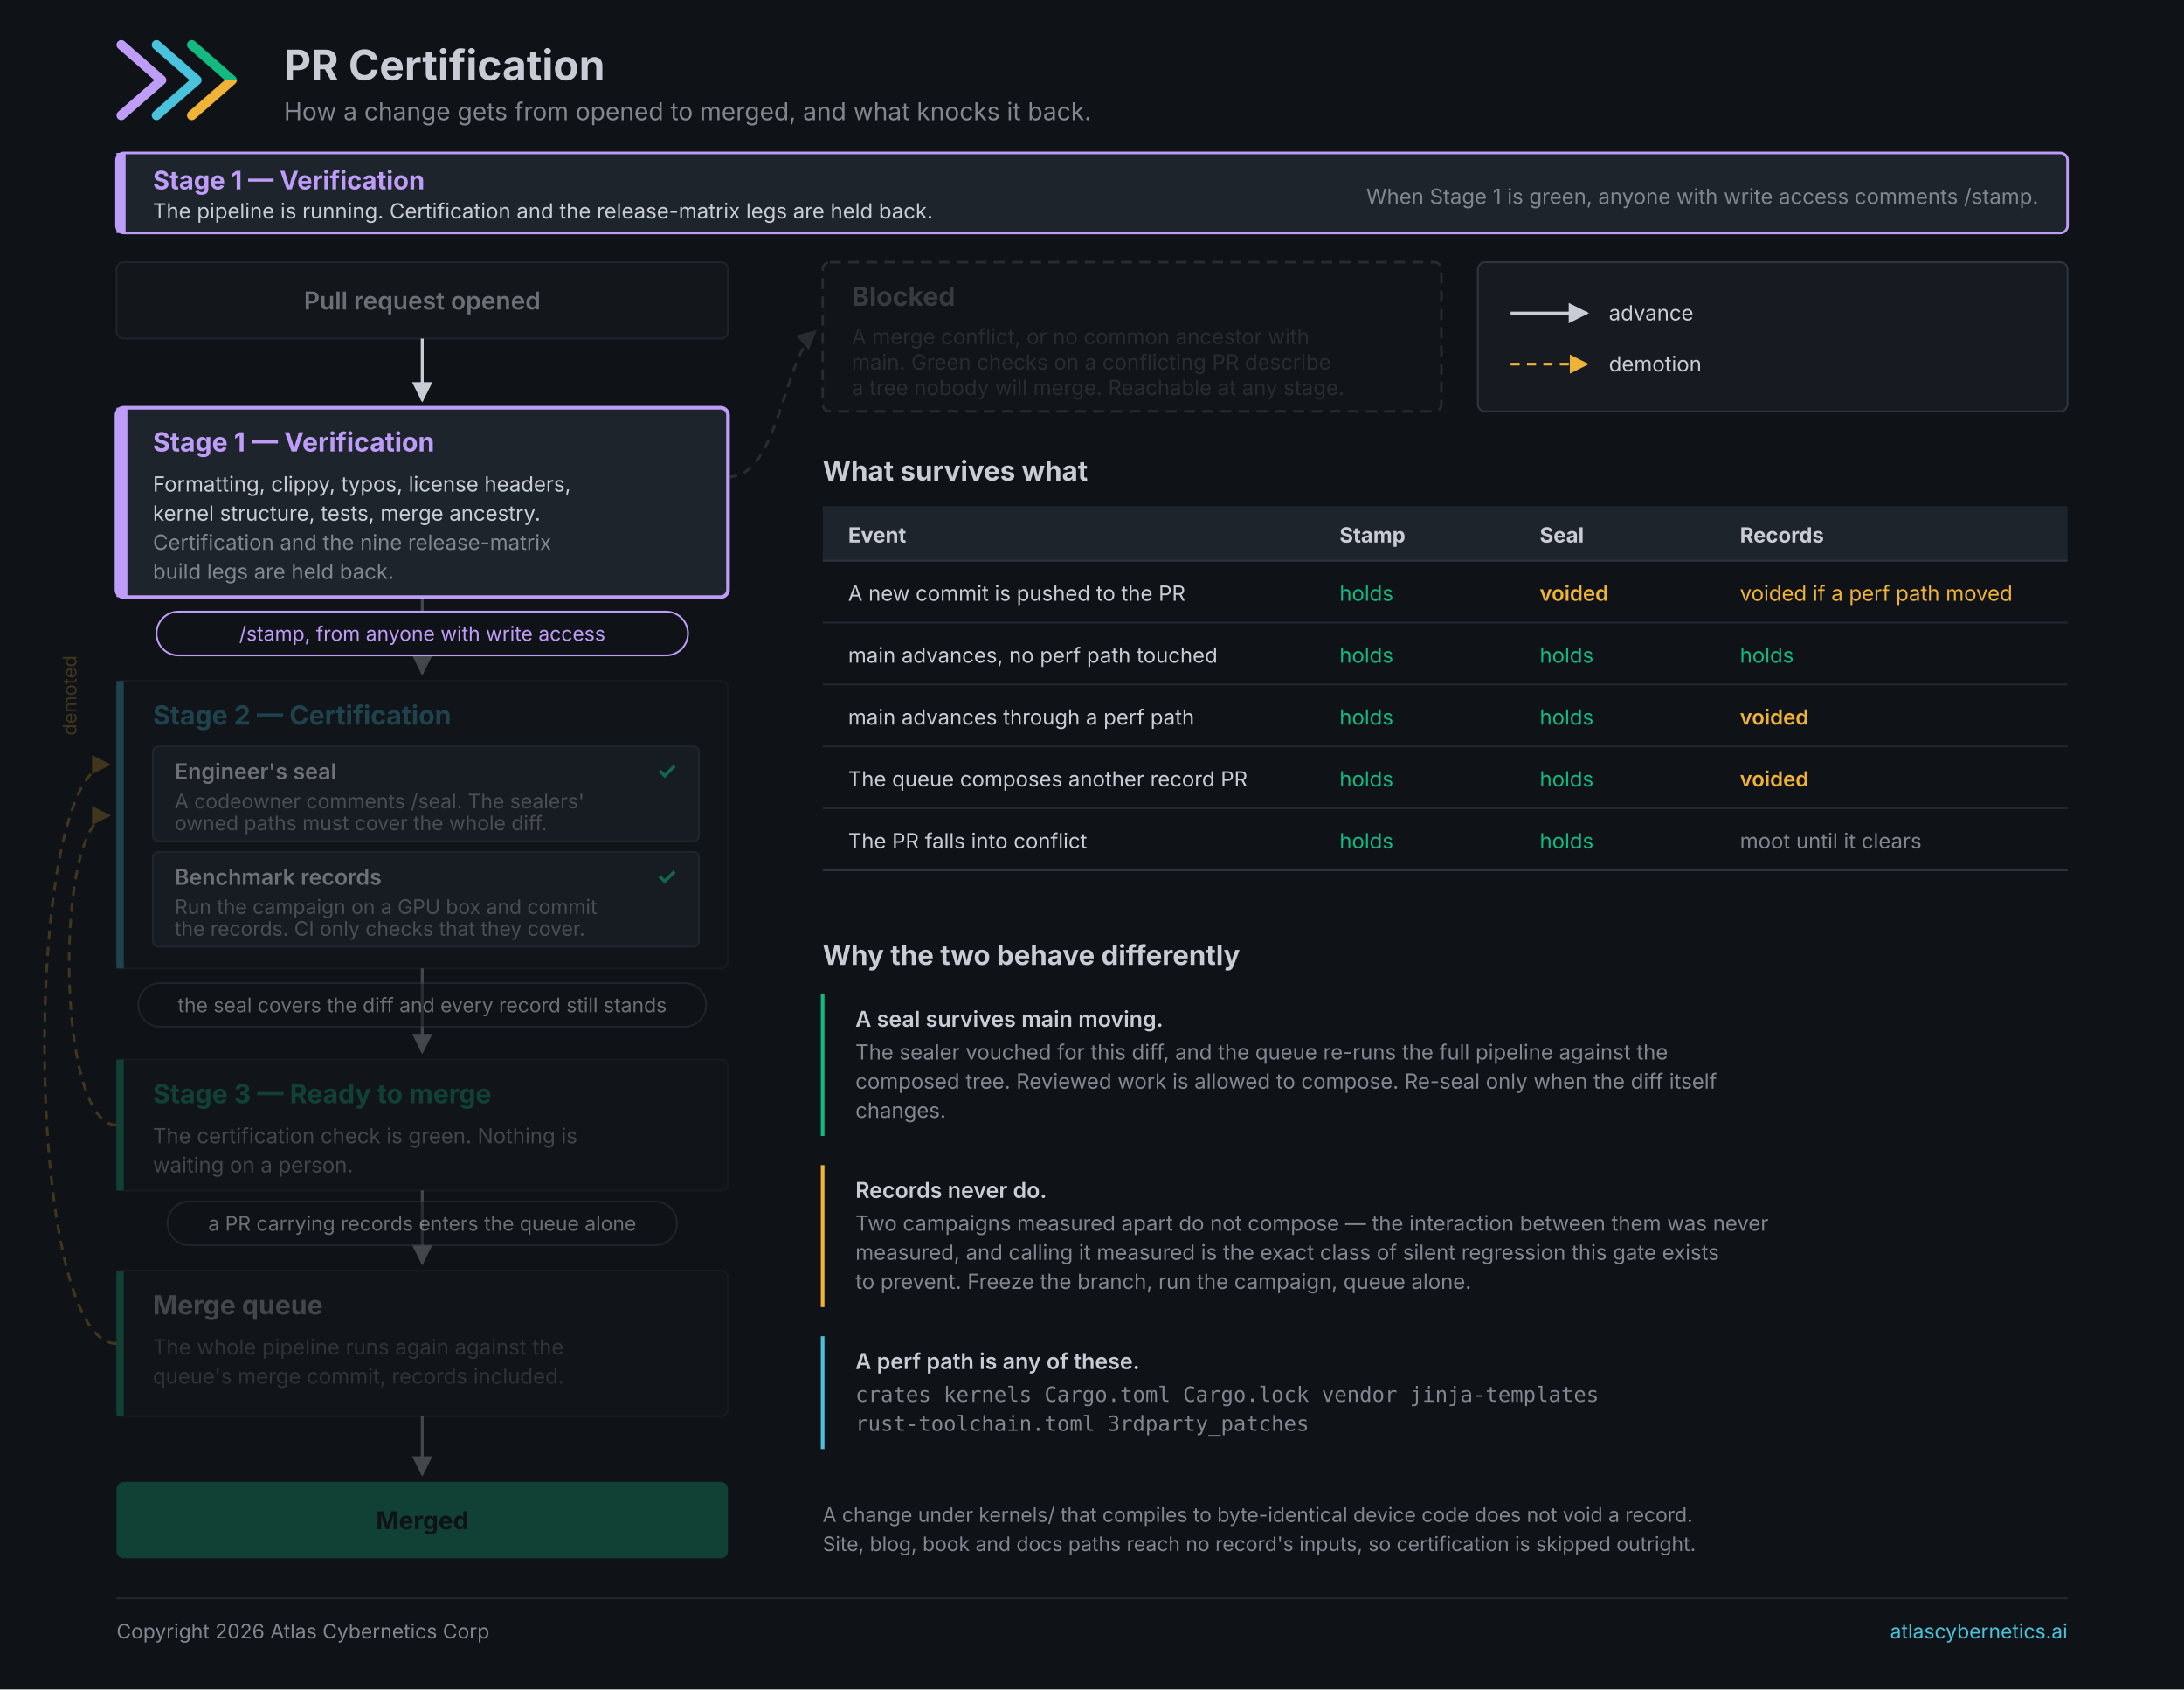
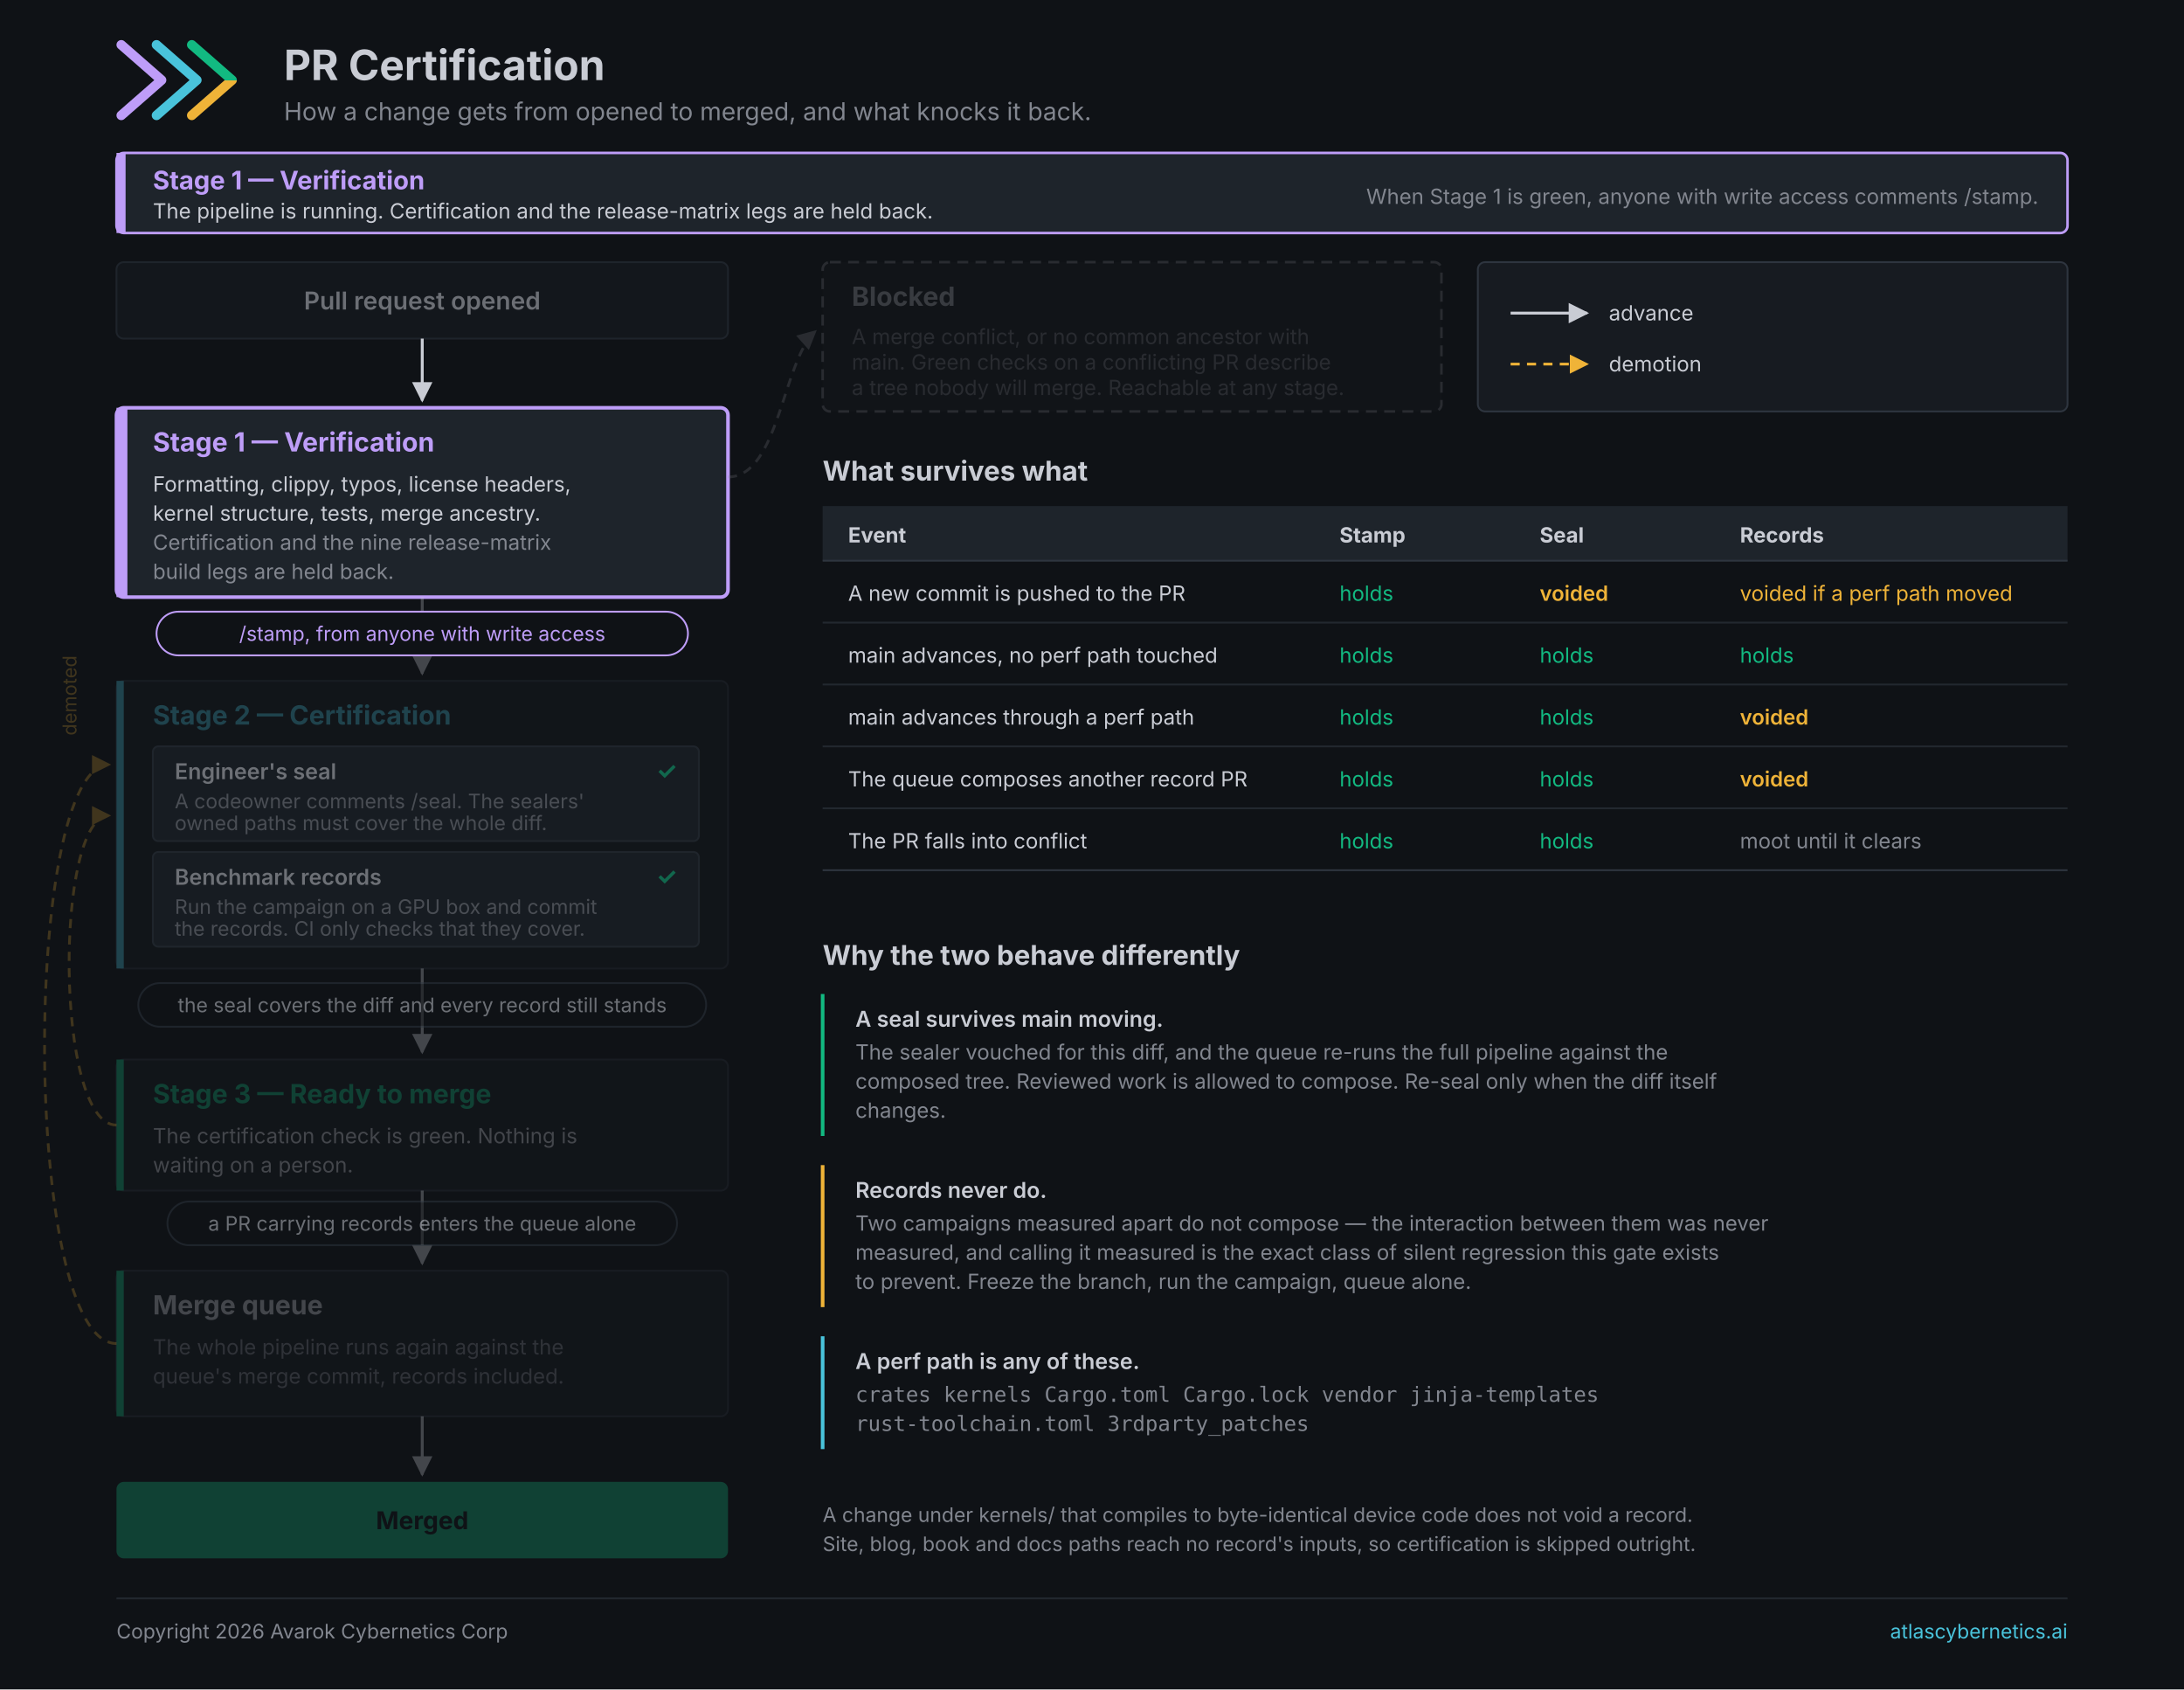
- <svg xmlns="http://www.w3.org/2000/svg" xmlns:xlink="http://www.w3.org/1999/xlink" viewBox="0 0 1200 928" width="1200" height="928" font-family="Inter, ui-sans-serif, system-ui, Segoe UI, Helvetica, Arial, sans-serif" role="img" aria-label="Atlas PR Certification — Stage 1 — Verification">
+ <svg xmlns="http://www.w3.org/2000/svg" xmlns:xlink="http://www.w3.org/1999/xlink" viewBox="0 0 1200 928" width="1200" height="928" font-family="Inter, ui-sans-serif, system-ui, Segoe UI, Helvetica, Arial, sans-serif" role="img" aria-label="Avarok PR Certification — Stage 1 — Verification">
  <defs>
-     <linearGradient id="atlasGoldCut" x1="0" y1="0" x2="0" y2="1">
+     <linearGradient id="avarokGoldCut" x1="0" y1="0" x2="0" y2="1">
      <stop offset="0.5" stop-color="#12B981" />
      <stop offset="0.5" stop-color="#EFB338" />
    </linearGradient>
    <marker id="tipInk" viewBox="0 0 10 10" refX="9" refY="5" markerWidth="7" markerHeight="7" orient="auto-start-reverse">
      <path d="M 0 0 L 10 5 L 0 10 z" fill="#C9CCD4" />
    </marker>
    <marker id="tipGold" viewBox="0 0 10 10" refX="9" refY="5" markerWidth="7" markerHeight="7" orient="auto-start-reverse">
      <path d="M 0 0 L 10 5 L 0 10 z" fill="#EFB338" />
    </marker>
    <marker id="tipMuted" viewBox="0 0 10 10" refX="9" refY="5" markerWidth="7" markerHeight="7" orient="auto-start-reverse">
      <path d="M 0 0 L 10 5 L 0 10 z" fill="#82868F" />
    </marker>
    <marker id="tipAccent" viewBox="0 0 10 10" refX="9" refY="5" markerWidth="7" markerHeight="7" orient="auto-start-reverse">
      <path d="M 0 0 L 10 5 L 0 10 z" fill="#BE9DF8" />
    </marker>
  </defs>
  <rect width="1200" height="928" fill="#0F1216" />
  <g transform="translate(64 22) scale(0.06918)">
    <g fill="none" stroke-width="76" stroke-linecap="round" stroke-linejoin="round">
      <path d="M38 38L358 318L38 598" stroke="#BE9DF8" />
      <path d="M318 38L638 318L318 598" stroke="#49C3DB" />
-       <path d="M598 38L918 318L598 598" stroke="url(#atlasGoldCut)" />
+       <path d="M598 38L918 318L598 598" stroke="url(#avarokGoldCut)" />
    </g>
  </g>
  <text x="156" y="44" font-size="23" fill="#C9CCD4" font-weight="650">PR Certification</text>
  <text x="156" y="66" font-size="13.5" fill="#82868F">How a change gets from opened to merged, and what knocks it back.</text>
  <rect x="64" y="84" width="1072" height="44" rx="4" fill="#1E242B" stroke="#BE9DF8" stroke-width="1.4" />
  <rect x="64" y="84" width="5" height="44" fill="#BE9DF8" />
  <text x="84" y="104" font-size="14" fill="#BE9DF8" font-weight="650">Stage 1 — Verification</text>
  <text x="84" y="120" font-size="11.5" fill="#C9CCD4">The pipeline is running. Certification and the release-matrix legs are held back.</text>
  <text x="1120" y="112" font-size="11.5" fill="#82868F" text-anchor="end">When Stage 1 is green, anyone with write access comments /stamp.</text>
  <g opacity="0.5">
    <rect x="64" y="144" width="336" height="42" rx="4" fill="#171B21" stroke="#2E353F" stroke-width="1" />
    <text x="232" y="170" font-size="13.5" fill="#C9CCD4" font-weight="600" text-anchor="middle">Pull request opened</text>
  </g>
  <path d="M 232 186 L 232 220" stroke="#C9CCD4" stroke-width="1.6" fill="none" marker-end="url(#tipInk)" opacity="1" />
  <g opacity="1">
    <rect x="64" y="224" width="336" height="104" rx="4" fill="#1E242B" stroke="#BE9DF8" stroke-width="2.0" />
    <rect x="64" y="224" width="6" height="104" fill="#BE9DF8" />
    <text x="84" y="248" font-size="14.5" fill="#BE9DF8" font-weight="650">Stage 1 — Verification</text>
    <text x="84" y="270" font-size="11.5" fill="#C9CCD4">Formatting, clippy, typos, license headers,</text>
    <text x="84" y="286" font-size="11.5" fill="#C9CCD4">kernel structure, tests, merge ancestry.</text>
    <text x="84" y="302" font-size="11.5" fill="#82868F">Certification and the nine release-matrix</text>
    <text x="84" y="318" font-size="11.5" fill="#82868F">build legs are held back.</text>
  </g>
  <path d="M 232 328 L 232 370" stroke="#C9CCD4" stroke-width="1.6" fill="none" marker-end="url(#tipInk)" opacity="0.28" />
  <g opacity="1">
    <rect x="86.0" y="336" width="292" height="24" rx="12" fill="#0F1216" stroke="#BE9DF8" stroke-width="1" />
    <text x="232" y="352" font-size="11" fill="#BE9DF8" text-anchor="middle">/stamp, from anyone with write access</text>
  </g>
  <g opacity="0.28">
    <rect x="64" y="374" width="336" height="158" rx="4" fill="#171B21" stroke="#2E353F" stroke-width="1.0" />
    <rect x="64" y="374" width="4" height="158" fill="#49C3DB" />
    <text x="84" y="398" font-size="14.5" fill="#49C3DB" font-weight="650">Stage 2 — Certification</text>
  </g>
  <g opacity="0.5">
    <rect x="84" y="410" width="300" height="52" rx="3" fill="#1E242B" stroke="#2E353F" stroke-width="1" />
    <text x="96" y="428" font-size="12" fill="#C9CCD4" font-weight="600">Engineer's seal</text>
    <text x="96" y="444" font-size="11" fill="#82868F">A codeowner comments /seal. The sealers'</text>
    <text x="96" y="456" font-size="11" fill="#82868F">owned paths must cover the whole diff.</text>
    <text x="372" y="428" font-size="13" fill="#12B981" font-weight="650" text-anchor="end">✓</text>
  </g>
  <g opacity="0.5">
    <rect x="84" y="468" width="300" height="52" rx="3" fill="#1E242B" stroke="#2E353F" stroke-width="1" />
    <text x="96" y="486" font-size="12" fill="#C9CCD4" font-weight="600">Benchmark records</text>
    <text x="96" y="502" font-size="11" fill="#82868F">Run the campaign on a GPU box and commit</text>
    <text x="96" y="514" font-size="11" fill="#82868F">the records. CI only checks that they cover.</text>
    <text x="372" y="486" font-size="13" fill="#12B981" font-weight="650" text-anchor="end">✓</text>
  </g>
  <path d="M 232 532 L 232 578" stroke="#C9CCD4" stroke-width="1.6" fill="none" marker-end="url(#tipInk)" opacity="0.28" />
  <g opacity="0.5">
    <rect x="76.0" y="540" width="312" height="24" rx="12" fill="#0F1216" stroke="#2E353F" stroke-width="1" />
    <text x="232" y="556" font-size="11" fill="#C9CCD4" text-anchor="middle">the seal covers the diff and every record still stands</text>
  </g>
  <g opacity="0.28">
    <rect x="64" y="582" width="336" height="72" rx="4" fill="#171B21" stroke="#2E353F" stroke-width="1.0" />
    <rect x="64" y="582" width="4" height="72" fill="#12B981" />
    <text x="84" y="606" font-size="14.5" fill="#12B981" font-weight="650">Stage 3 — Ready to merge</text>
    <text x="84" y="628" font-size="11.5" fill="#C9CCD4">The certification check is green. Nothing is</text>
    <text x="84" y="644" font-size="11.5" fill="#C9CCD4">waiting on a person.</text>
  </g>
  <path d="M 232 654 L 232 694" stroke="#C9CCD4" stroke-width="1.6" fill="none" marker-end="url(#tipInk)" opacity="0.28" />
  <g opacity="0.5">
    <rect x="92.0" y="660" width="280" height="24" rx="12" fill="#0F1216" stroke="#2E353F" stroke-width="1" />
    <text x="232" y="676" font-size="11" fill="#C9CCD4" text-anchor="middle">a PR carrying records enters the queue alone</text>
  </g>
  <g opacity="0.28">
    <rect x="64" y="698" width="336" height="80" rx="4" fill="#171B21" stroke="#2E353F" stroke-width="1.0" />
    <rect x="64" y="698" width="4" height="80" fill="#12B981" />
    <text x="84" y="722" font-size="14.5" fill="#C9CCD4" font-weight="650">Merge queue</text>
    <text x="84" y="744" font-size="11.5" fill="#82868F">The whole pipeline runs again against the</text>
    <text x="84" y="760" font-size="11.5" fill="#82868F">queue's merge commit, records included.</text>
  </g>
  <path d="M 232 778 L 232 810" stroke="#C9CCD4" stroke-width="1.6" fill="none" marker-end="url(#tipInk)" opacity="0.28" />
  <g opacity="0.28">
    <rect x="64" y="814" width="336" height="42" rx="4" fill="#12B981" />
    <text x="232" y="840" font-size="13.5" fill="#0F1216" font-weight="650" text-anchor="middle">Merged</text>
  </g>
  <path d="M 64 618 C 30 618, 30 448, 60 448" stroke="#EFB338" stroke-width="1.5" fill="none" marker-end="url(#tipGold)" opacity="0.22" stroke-dasharray="5 4" />
  <path d="M 64 738 C 12 738, 12 420, 60 420" stroke="#EFB338" stroke-width="1.5" fill="none" marker-end="url(#tipGold)" opacity="0.22" stroke-dasharray="5 4" />
  <text x="42" y="404" font-size="10.5" fill="#EFB338" opacity="0.22" transform="rotate(-90 42 404)">demoted</text>
  <path d="M 400 262 C 428 262, 430 198, 448 182" stroke="#82868F" stroke-width="1.5" fill="none" marker-end="url(#tipMuted)" opacity="0.22" stroke-dasharray="5 4" />
  <g opacity="0.22">
    <rect x="452" y="144" width="340" height="82" rx="4" fill="#171B21" stroke="#82868F" stroke-width="1.4" stroke-dasharray="6 4" />
    <text x="468" y="168" font-size="14.5" fill="#C9CCD4" font-weight="650">Blocked</text>
    <text x="468" y="189" font-size="11.5" fill="#82868F">A merge conflict, or no common ancestor with</text>
    <text x="468" y="203" font-size="11.5" fill="#82868F">main. Green checks on a conflicting PR describe</text>
    <text x="468" y="217" font-size="11.5" fill="#82868F">a tree nobody will merge. Reachable at any stage.</text>
  </g>
  <rect x="812" y="144" width="324" height="82" rx="4" fill="#171B21" stroke="#2E353F" stroke-width="1" />
  <path d="M 830 172 L 872 172" stroke="#C9CCD4" stroke-width="1.6" fill="none" marker-end="url(#tipInk)" opacity="1" />
  <text x="884" y="176" font-size="11.5" fill="#C9CCD4">advance</text>
  <path d="M 830 200 L 872 200" stroke="#EFB338" stroke-width="1.5" fill="none" marker-end="url(#tipGold)" opacity="1" stroke-dasharray="5 4" />
  <text x="884" y="204" font-size="11.5" fill="#C9CCD4">demotion</text>
  <text x="452" y="264" font-size="15" fill="#C9CCD4" font-weight="650">What survives what</text>
  <rect x="452" y="278" width="684" height="30" fill="#1E242B" />
  <text x="466" y="298" font-size="11.5" fill="#C9CCD4" font-weight="650">Event</text>
  <text x="736" y="298" font-size="11.5" fill="#C9CCD4" font-weight="650">Stamp</text>
  <text x="846" y="298" font-size="11.5" fill="#C9CCD4" font-weight="650">Seal</text>
  <text x="956" y="298" font-size="11.5" fill="#C9CCD4" font-weight="650">Records</text>
  <g opacity="1">
    <text x="466" y="330" font-size="11.5" fill="#C9CCD4">A new commit is pushed to the PR</text>
    <text x="736" y="330" font-size="11.5" fill="#12B981">holds</text>
    <text x="846" y="330" font-size="11.5" fill="#EFB338" font-weight="600">voided</text>
    <text x="956" y="330" font-size="11.5" fill="#EFB338">voided if a perf path moved</text>
  </g>
  <g opacity="1">
    <text x="466" y="364" font-size="11.5" fill="#C9CCD4">main advances, no perf path touched</text>
    <text x="736" y="364" font-size="11.5" fill="#12B981">holds</text>
    <text x="846" y="364" font-size="11.5" fill="#12B981">holds</text>
    <text x="956" y="364" font-size="11.5" fill="#12B981">holds</text>
  </g>
  <g opacity="1">
    <text x="466" y="398" font-size="11.5" fill="#C9CCD4">main advances through a perf path</text>
    <text x="736" y="398" font-size="11.5" fill="#12B981">holds</text>
    <text x="846" y="398" font-size="11.5" fill="#12B981">holds</text>
    <text x="956" y="398" font-size="11.5" fill="#EFB338" font-weight="600">voided</text>
  </g>
  <g opacity="1">
    <text x="466" y="432" font-size="11.5" fill="#C9CCD4">The queue composes another record PR</text>
    <text x="736" y="432" font-size="11.5" fill="#12B981">holds</text>
    <text x="846" y="432" font-size="11.5" fill="#12B981">holds</text>
    <text x="956" y="432" font-size="11.5" fill="#EFB338" font-weight="600">voided</text>
  </g>
  <g opacity="1">
    <text x="466" y="466" font-size="11.5" fill="#C9CCD4">The PR falls into conflict</text>
    <text x="736" y="466" font-size="11.5" fill="#12B981">holds</text>
    <text x="846" y="466" font-size="11.5" fill="#12B981">holds</text>
    <text x="956" y="466" font-size="11.5" fill="#82868F">moot until it clears</text>
  </g>
  <line x1="452" y1="308" x2="1136" y2="308" stroke="#2E353F" />
  <line x1="452" y1="342" x2="1136" y2="342" stroke="#22282F" />
  <line x1="452" y1="376" x2="1136" y2="376" stroke="#22282F" />
  <line x1="452" y1="410" x2="1136" y2="410" stroke="#22282F" />
  <line x1="452" y1="444" x2="1136" y2="444" stroke="#22282F" />
  <line x1="452" y1="478" x2="1136" y2="478" stroke="#2E353F" />
  <text x="452" y="530" font-size="15" fill="#C9CCD4" font-weight="650">Why the two behave differently</text>
  <line x1="452" y1="546" x2="452" y2="624" stroke="#12B981" stroke-width="2" />
  <text x="470" y="564" font-size="12" fill="#C9CCD4" font-weight="600">A seal survives main moving.</text>
  <text x="470" y="582" font-size="11.5" fill="#82868F">The sealer vouched for this diff, and the queue re-runs the full pipeline against the</text>
  <text x="470" y="598" font-size="11.5" fill="#82868F">composed tree. Reviewed work is allowed to compose. Re-seal only when the diff itself</text>
  <text x="470" y="614" font-size="11.5" fill="#82868F">changes.</text>
  <line x1="452" y1="640" x2="452" y2="718" stroke="#EFB338" stroke-width="2" />
  <text x="470" y="658" font-size="12" fill="#C9CCD4" font-weight="600">Records never do.</text>
  <text x="470" y="676" font-size="11.5" fill="#82868F">Two campaigns measured apart do not compose — the interaction between them was never</text>
  <text x="470" y="692" font-size="11.5" fill="#82868F">measured, and calling it measured is the exact class of silent regression this gate exists</text>
  <text x="470" y="708" font-size="11.5" fill="#82868F">to prevent. Freeze the branch, run the campaign, queue alone.</text>
  <line x1="452" y1="734" x2="452" y2="796" stroke="#49C3DB" stroke-width="2" />
  <text x="470" y="752" font-size="12" fill="#C9CCD4" font-weight="600">A perf path is any of these.</text>
  <text x="470" y="770" font-size="11.5" fill="#82868F" font-family="ui-mono, ui-monospace, SFMono-Regular, Menlo, monospace">crates  kernels  Cargo.toml  Cargo.lock  vendor  jinja-templates</text>
  <text x="470" y="786" font-size="11.5" fill="#82868F" font-family="ui-mono, ui-monospace, SFMono-Regular, Menlo, monospace">rust-toolchain.toml  3rdparty_patches</text>
  <text x="452" y="836" font-size="11" fill="#82868F">A change under kernels/ that compiles to byte-identical device code does not void a record.</text>
  <text x="452" y="852" font-size="11" fill="#82868F">Site, blog, book and docs paths reach no record's inputs, so certification is skipped outright.</text>
  <line x1="64" y1="878" x2="1136" y2="878" stroke="#22282F" />
-   <text x="64" y="900" font-size="11" fill="#82868F">Copyright 2026 Atlas Cybernetics Corp</text>
+   <text x="64" y="900" font-size="11" fill="#82868F">Copyright 2026 Avarok Cybernetics Corp</text>
  <a href="https://atlascybernetics.ai" xlink:href="https://atlascybernetics.ai" target="_blank" rel="noopener">
    <text x="1136" y="900" font-size="11" fill="#49C3DB" text-anchor="end">atlascybernetics.ai</text>
  </a>
</svg>
